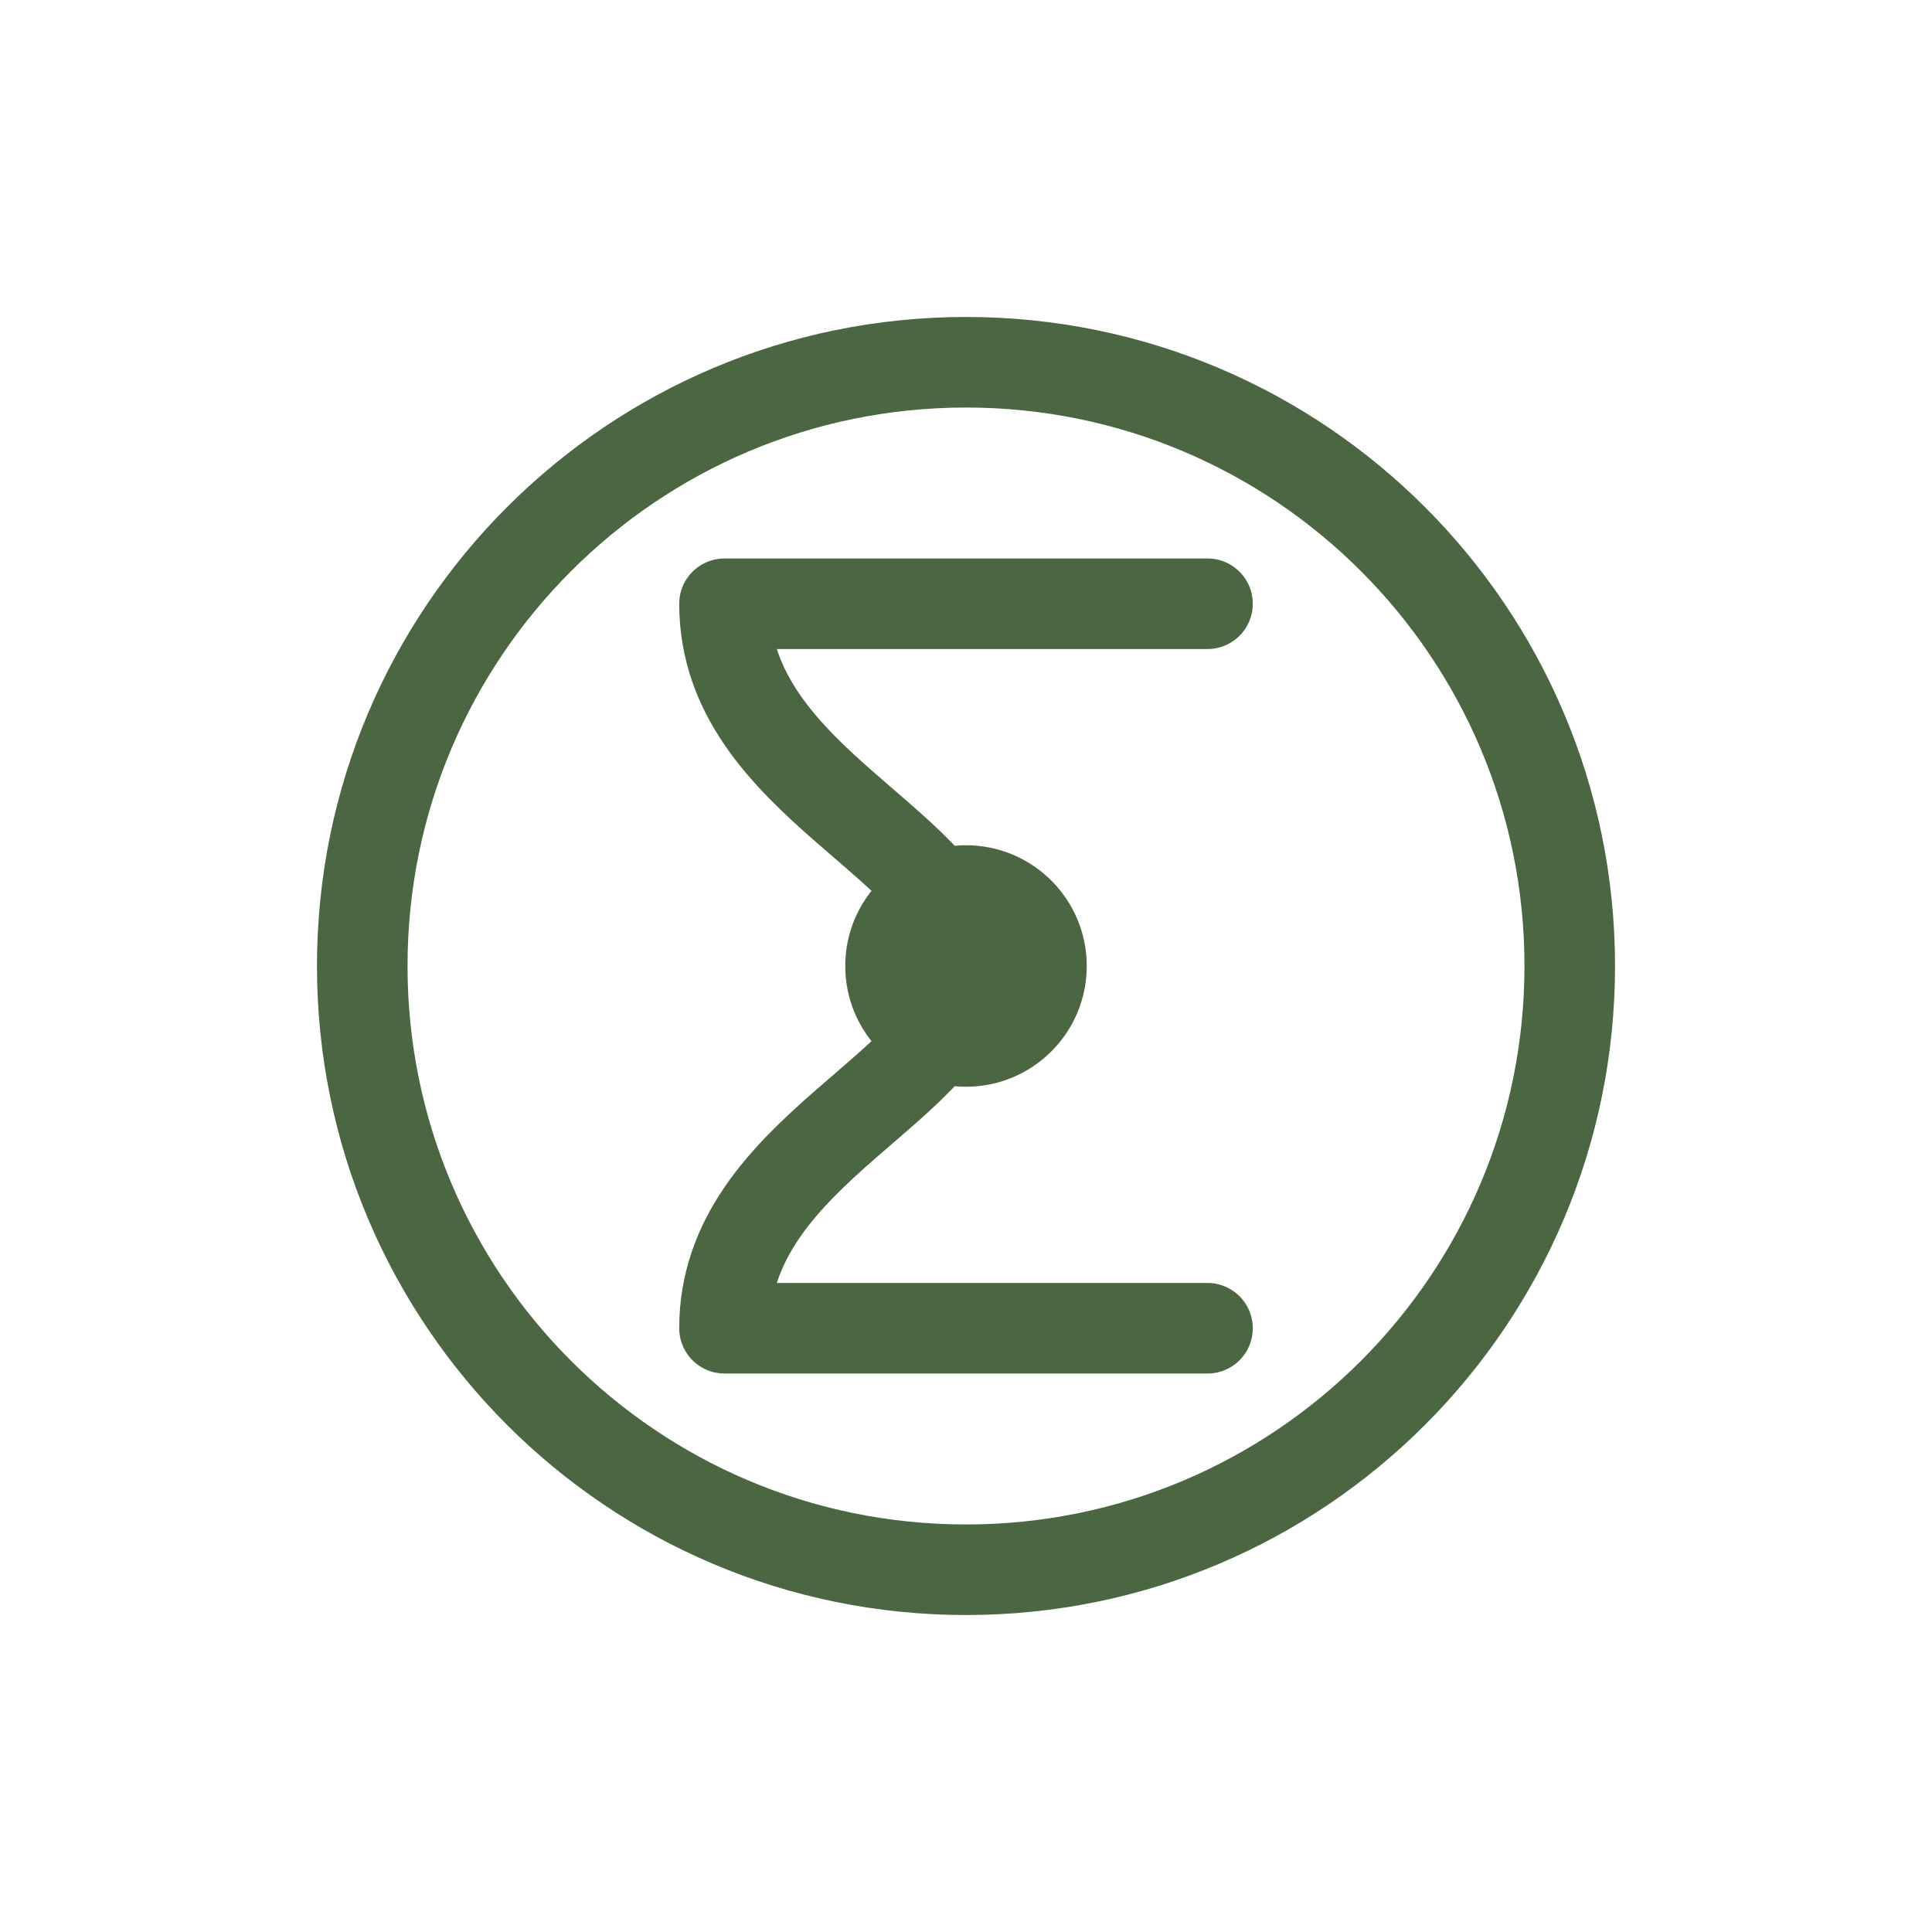
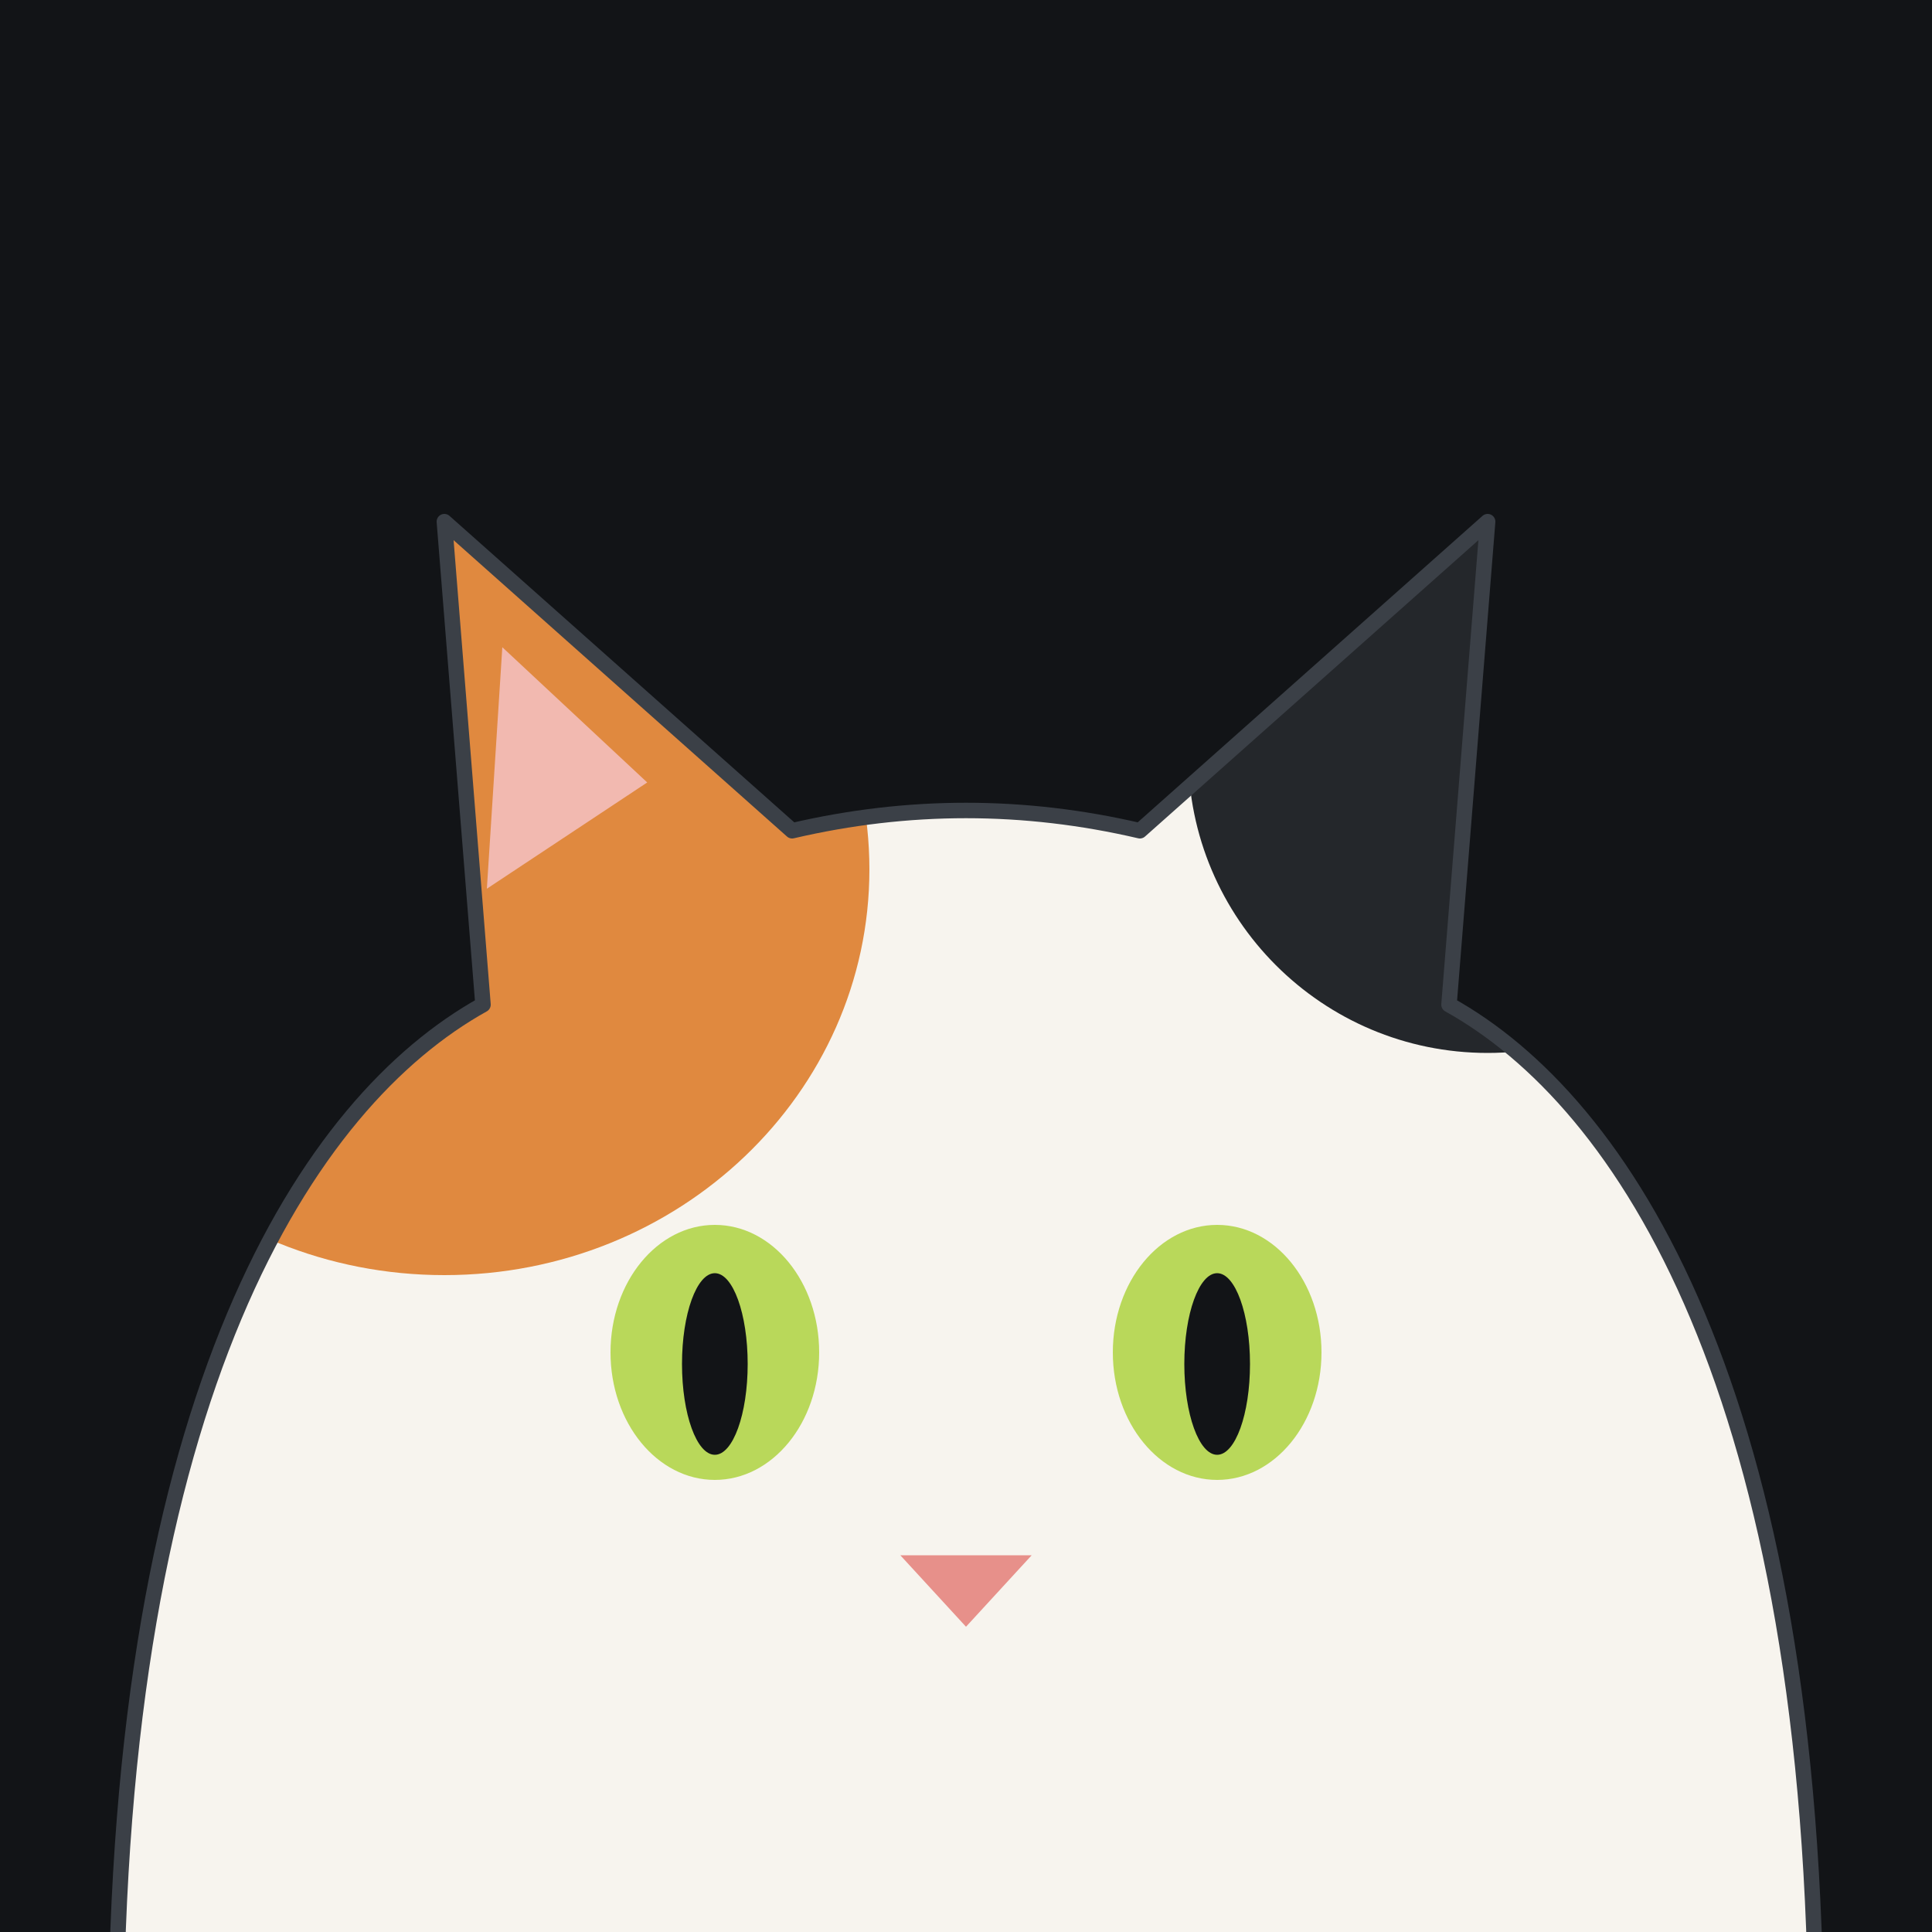
- <svg xmlns="http://www.w3.org/2000/svg" viewBox="0 0 1024 1024" fill="none">
-   <circle cx="512" cy="512" r="320" stroke="#4A6741" stroke-width="48" />
-   <path d="M384 320h256M384 704h256M384 320c0 96 128 128 128 192s-128 96-128 192" stroke="#4A6741" stroke-width="48" stroke-linecap="round" stroke-linejoin="round" fill="none" />
-   <circle cx="512" cy="512" r="64" fill="#4A6741" />
+ <svg xmlns="http://www.w3.org/2000/svg" viewBox="0 0 100 100" width="1024" height="1024">
+   <defs>
+     <clipPath id="head">
+       <path d="M6 106C6 72 16 57 25 52L23 27L41 43C47 41.6 53 41.6 59 43L77 27L75 52C84 57 94 72 94 106Z" />
+     </clipPath>
+   </defs>
+   <rect width="100" height="100" fill="#121417" />
+   <path d="M6 106C6 72 16 57 25 52L23 27L41 43C47 41.6 53 41.6 59 43L77 27L75 52C84 57 94 72 94 106Z" fill="#F7F4EE" />
+   <g clip-path="url(#head)">
+     <ellipse cx="23" cy="45" rx="22" ry="21" fill="#E0893F" />
+     <ellipse cx="77" cy="39" rx="15.5" ry="15.5" fill="#24272B" />
+   </g>
+   <path d="M6 106C6 72 16 57 25 52L23 27L41 43C47 41.6 53 41.6 59 43L77 27L75 52C84 57 94 72 94 106Z" fill="none" stroke="#3B4047" stroke-width="0.8" stroke-linejoin="round" />
+   <path d="M26 33.5L25.2 46L33.5 40.5Z" fill="#F2B9B0" />
+   <ellipse cx="37" cy="70" rx="5.4" ry="6.6" fill="#B9D85A" />
+   <ellipse cx="63" cy="70" rx="5.4" ry="6.6" fill="#B9D85A" />
+   <ellipse cx="37" cy="70.6" rx="1.7" ry="4.7" fill="#121417" />
+   <ellipse cx="63" cy="70.6" rx="1.7" ry="4.7" fill="#121417" />
+   <path d="M46.6 80.5h6.8L50 84.2Z" fill="#E7908A" />
</svg>
